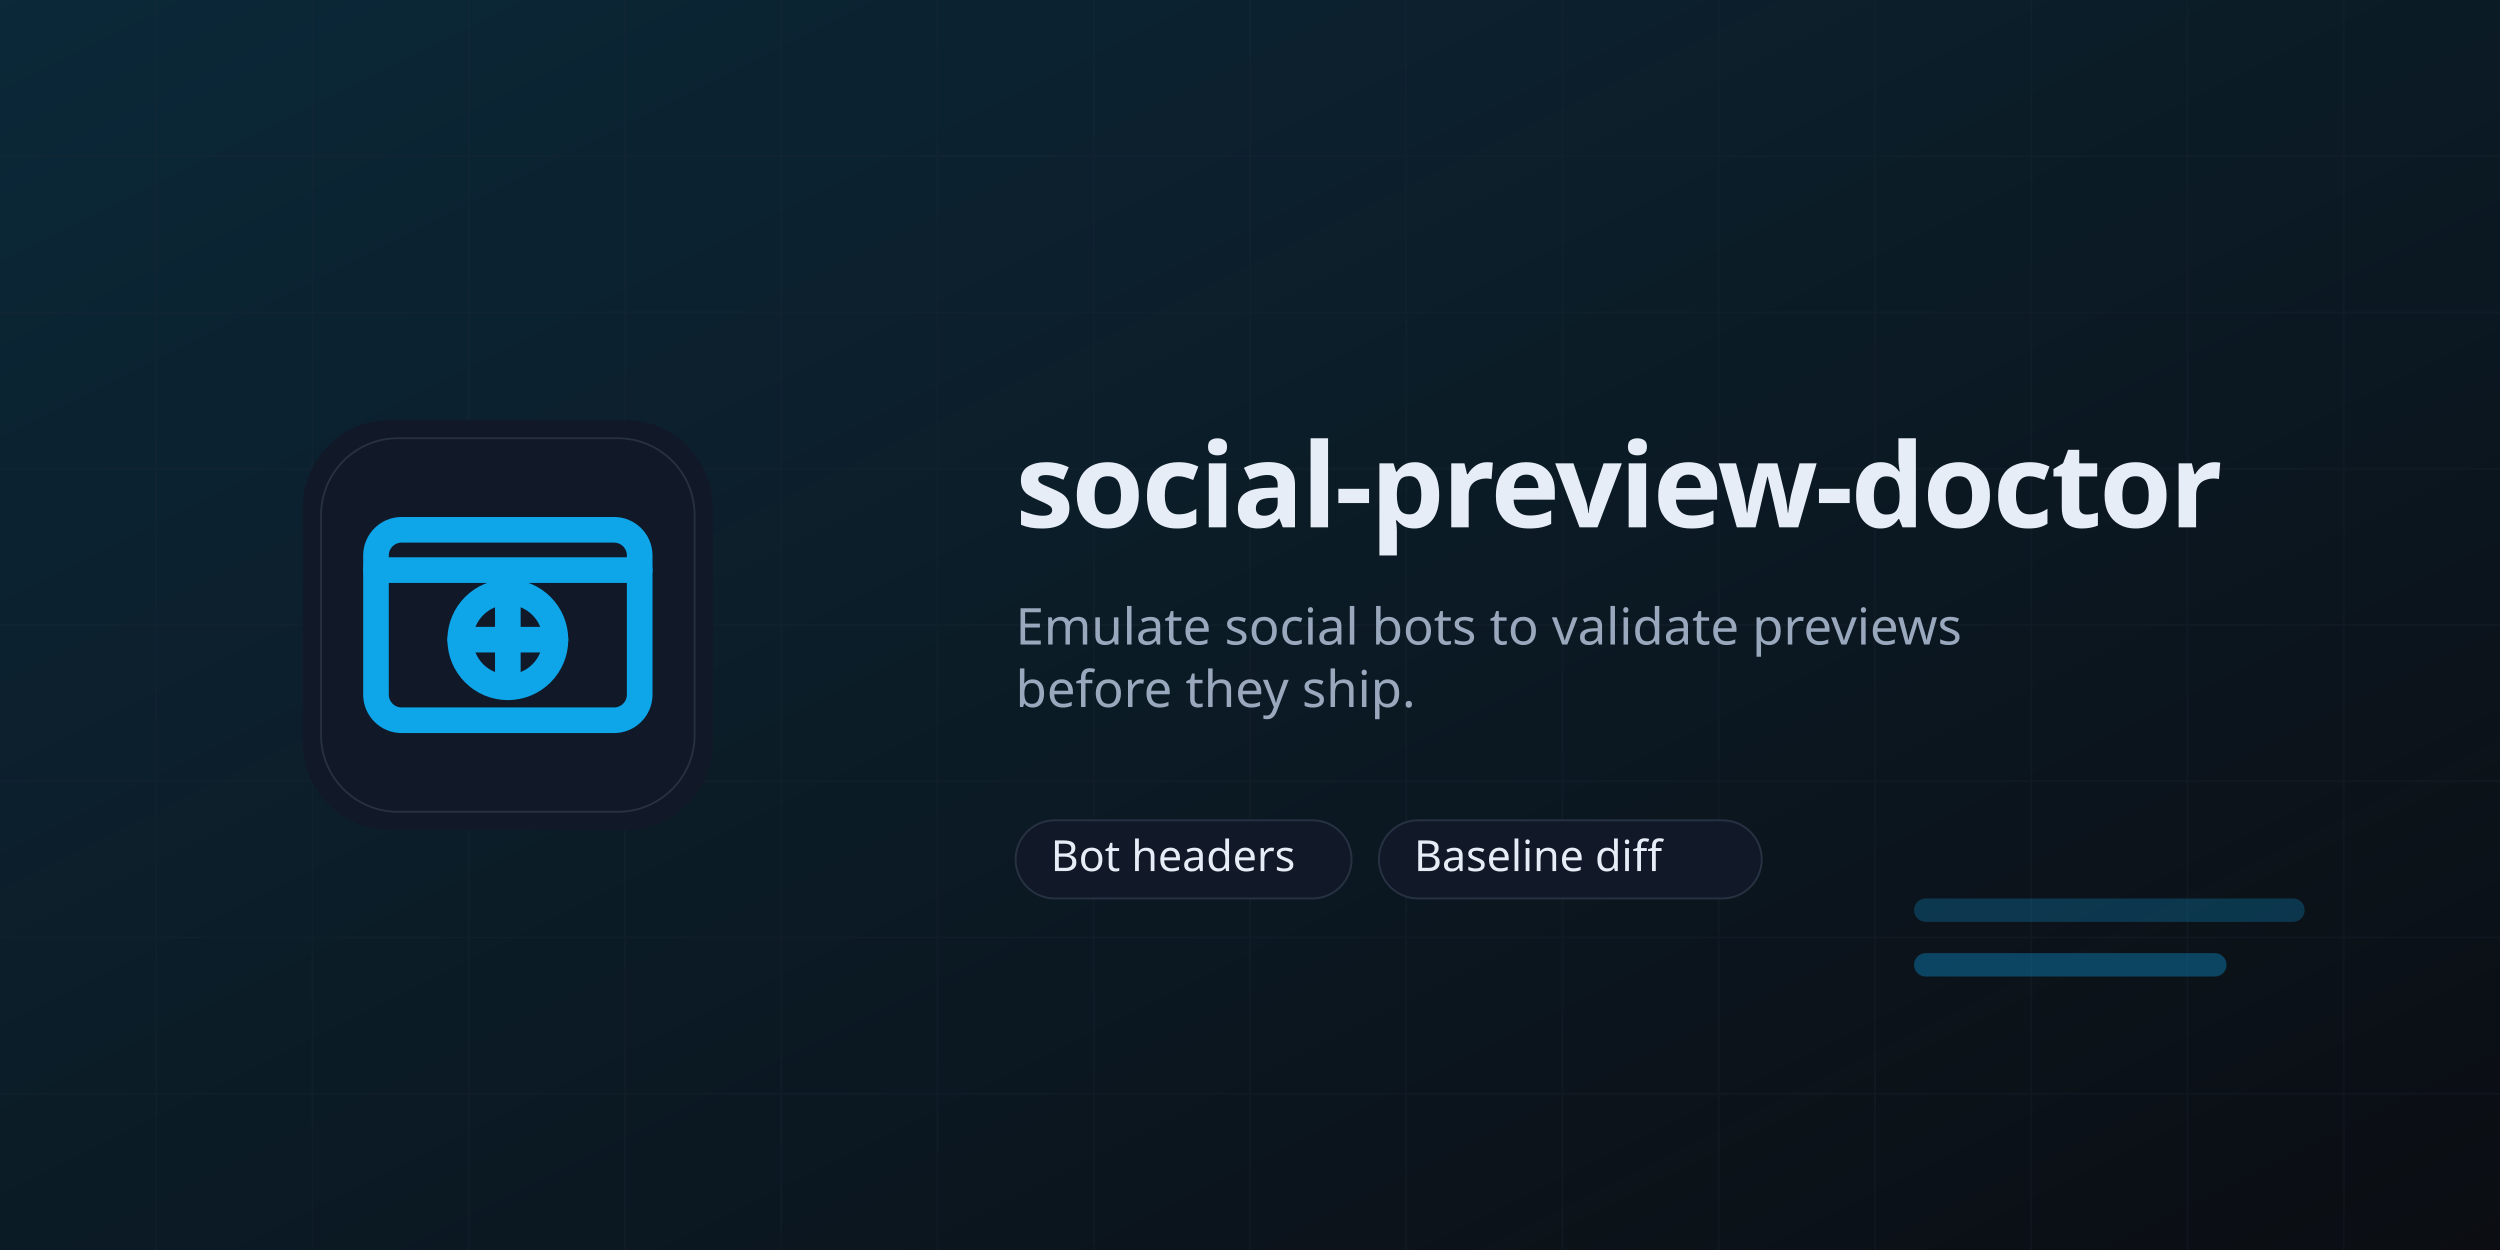
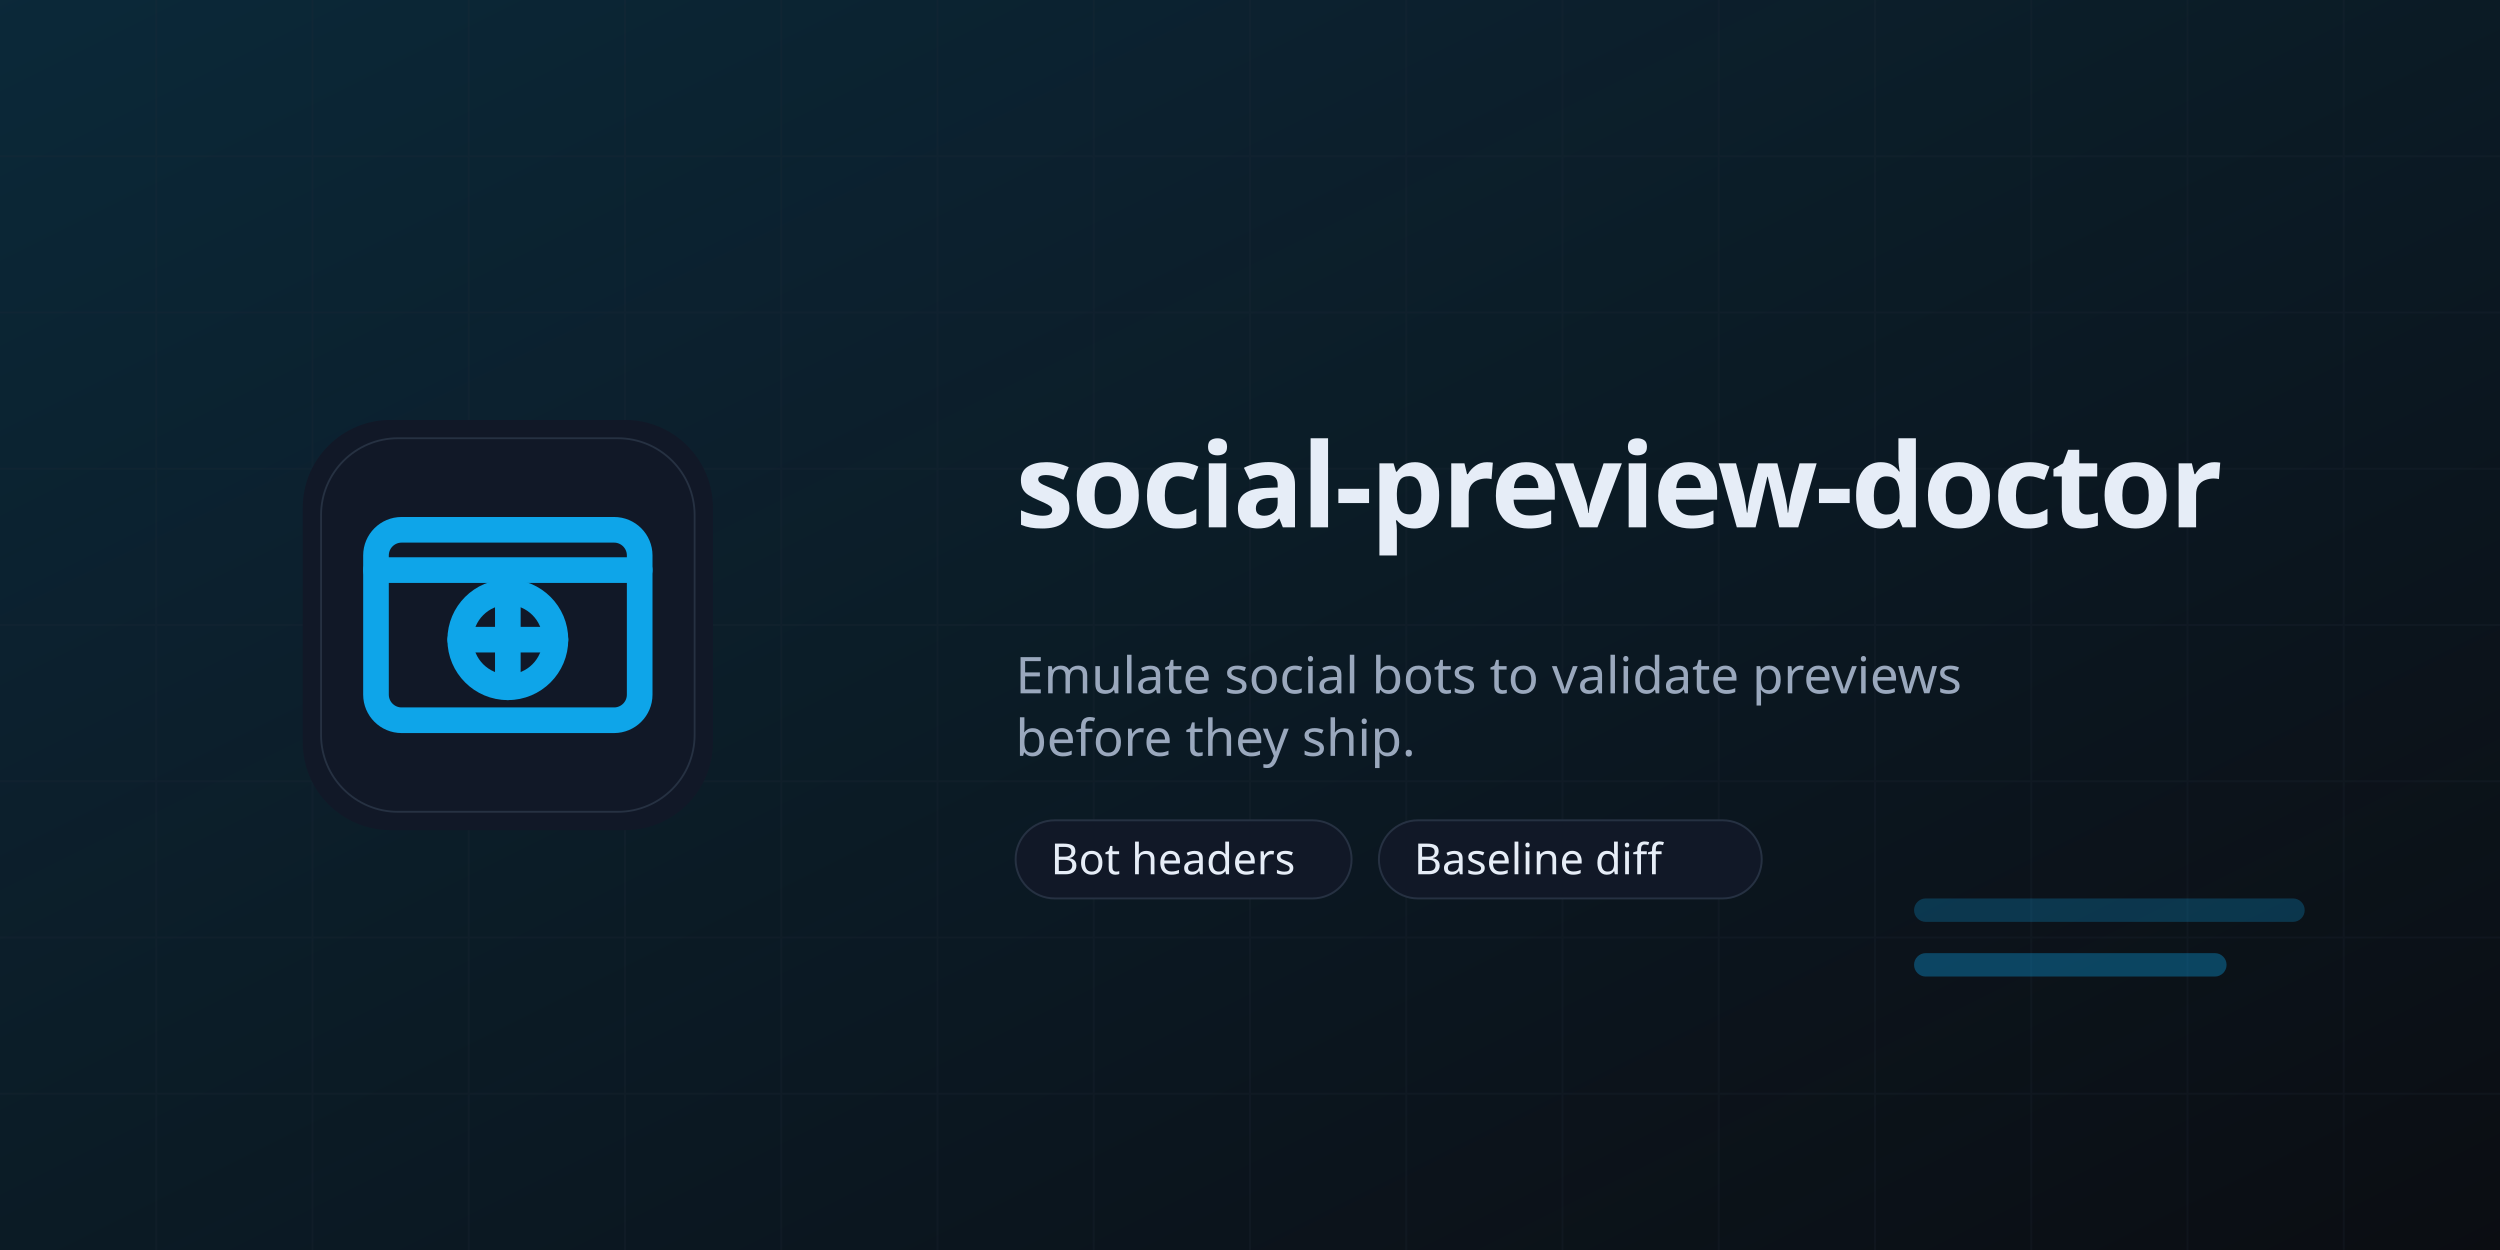
<svg xmlns="http://www.w3.org/2000/svg" width="1280" height="640" fill="none" style="color-scheme:light dark" viewBox="0 0 1280 640">
  <style>text{font-family:"Space Grotesk","Sora","IBM Plex Sans",sans-serif}</style>
  <defs>
    <linearGradient id="edge" x1="0" x2="1" y1="0" y2="1">
      <stop offset="0" stop-color="#0EA5E9" stop-opacity=".18" />
      <stop offset="1" stop-color="#0EA5E9" stop-opacity="0" />
    </linearGradient>
  </defs>
  <path fill="#0B0D12" d="M0 0h1280v640H0z" />
  <path fill="url(#edge)" d="M0 0h1280v640H0z" />
  <path stroke="#1F2A37" d="M80 0v640M160 0v640M240 0v640M320 0v640M400 0v640M480 0v640M560 0v640M640 0v640M720 0v640M800 0v640M880 0v640M960 0v640m80-640v640m80-640v640m80-640v640M0 80h1280M0 160h1280M0 240h1280M0 320h1280M0 400h1280M0 480h1280M0 560h1280" opacity=".22" />
  <g transform="translate(140 200)scale(.4688)">
    <rect width="448" height="448" x="32" y="32" fill="#111827" rx="96" />
    <rect width="408" height="408" x="52" y="52" stroke="#263142" stroke-width="2" rx="84" />
    <rect width="288" height="208" x="112" y="152" stroke="#0EA5E9" stroke-width="28" rx="28" />
    <path stroke="#0EA5E9" stroke-linecap="round" stroke-width="28" d="M112 196h288" />
    <circle cx="256" cy="272" r="52" stroke="#0EA5E9" stroke-width="28" />
    <path stroke="#0EA5E9" stroke-linecap="round" stroke-width="28" d="M256 220v104m-52-52h104" />
  </g>
  <text x="520" y="270" fill="#E6EDF7" font-size="60" font-weight="700" letter-spacing="-.02em">social-preview-doctor</text>
-   <text x="520" y="330" fill="#9AA8BD" font-size="26">Emulate social bots to validate previews</text>
-   <text x="520" y="362" fill="#9AA8BD" font-size="26">before they ship.</text>
+   <text x="520" y="355" fill="#9AA8BD" font-size="26">Emulate social bots to validate previews</text>
+   <text x="520" y="387" fill="#9AA8BD" font-size="26">before they ship.</text>
  <g transform="translate(520 420)">
    <rect width="172" height="40" fill="#111827" stroke="#263142" rx="20" />
-     <text x="18" y="26" fill="#E6EDF7" font-size="22">Bot headers</text>
+     <text x="18" y="20" fill="#E6EDF7" dominant-baseline="middle" font-size="22">Bot headers</text>
  </g>
  <g transform="translate(706 420)">
    <rect width="196" height="40" fill="#111827" stroke="#263142" rx="20" />
-     <text x="18" y="26" fill="#E6EDF7" font-size="22">Baseline diff</text>
+     <text x="18" y="20" fill="#E6EDF7" dominant-baseline="middle" font-size="22">Baseline diff</text>
  </g>
  <rect width="200" height="12" x="980" y="460" fill="#0EA5E9" fill-opacity=".25" rx="6" />
  <rect width="160" height="12" x="980" y="488" fill="#0EA5E9" fill-opacity=".35" rx="6" />
</svg>
